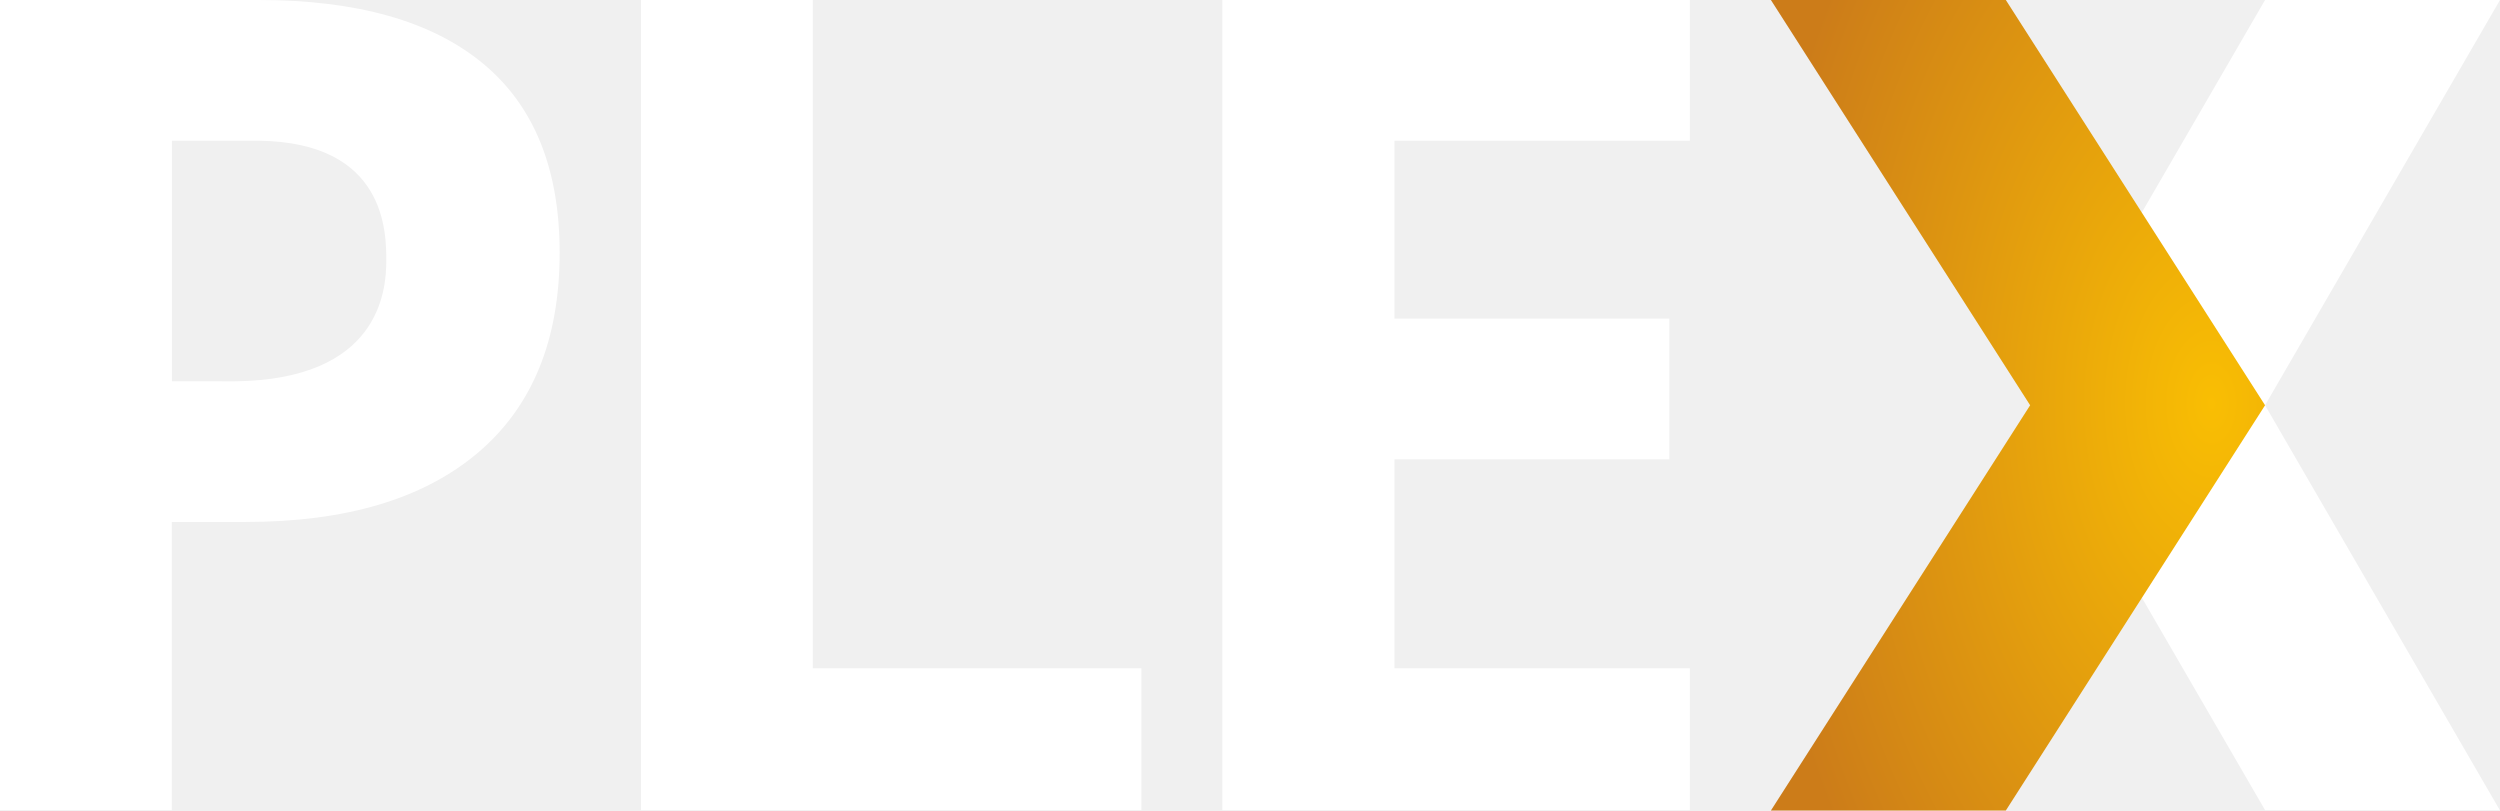
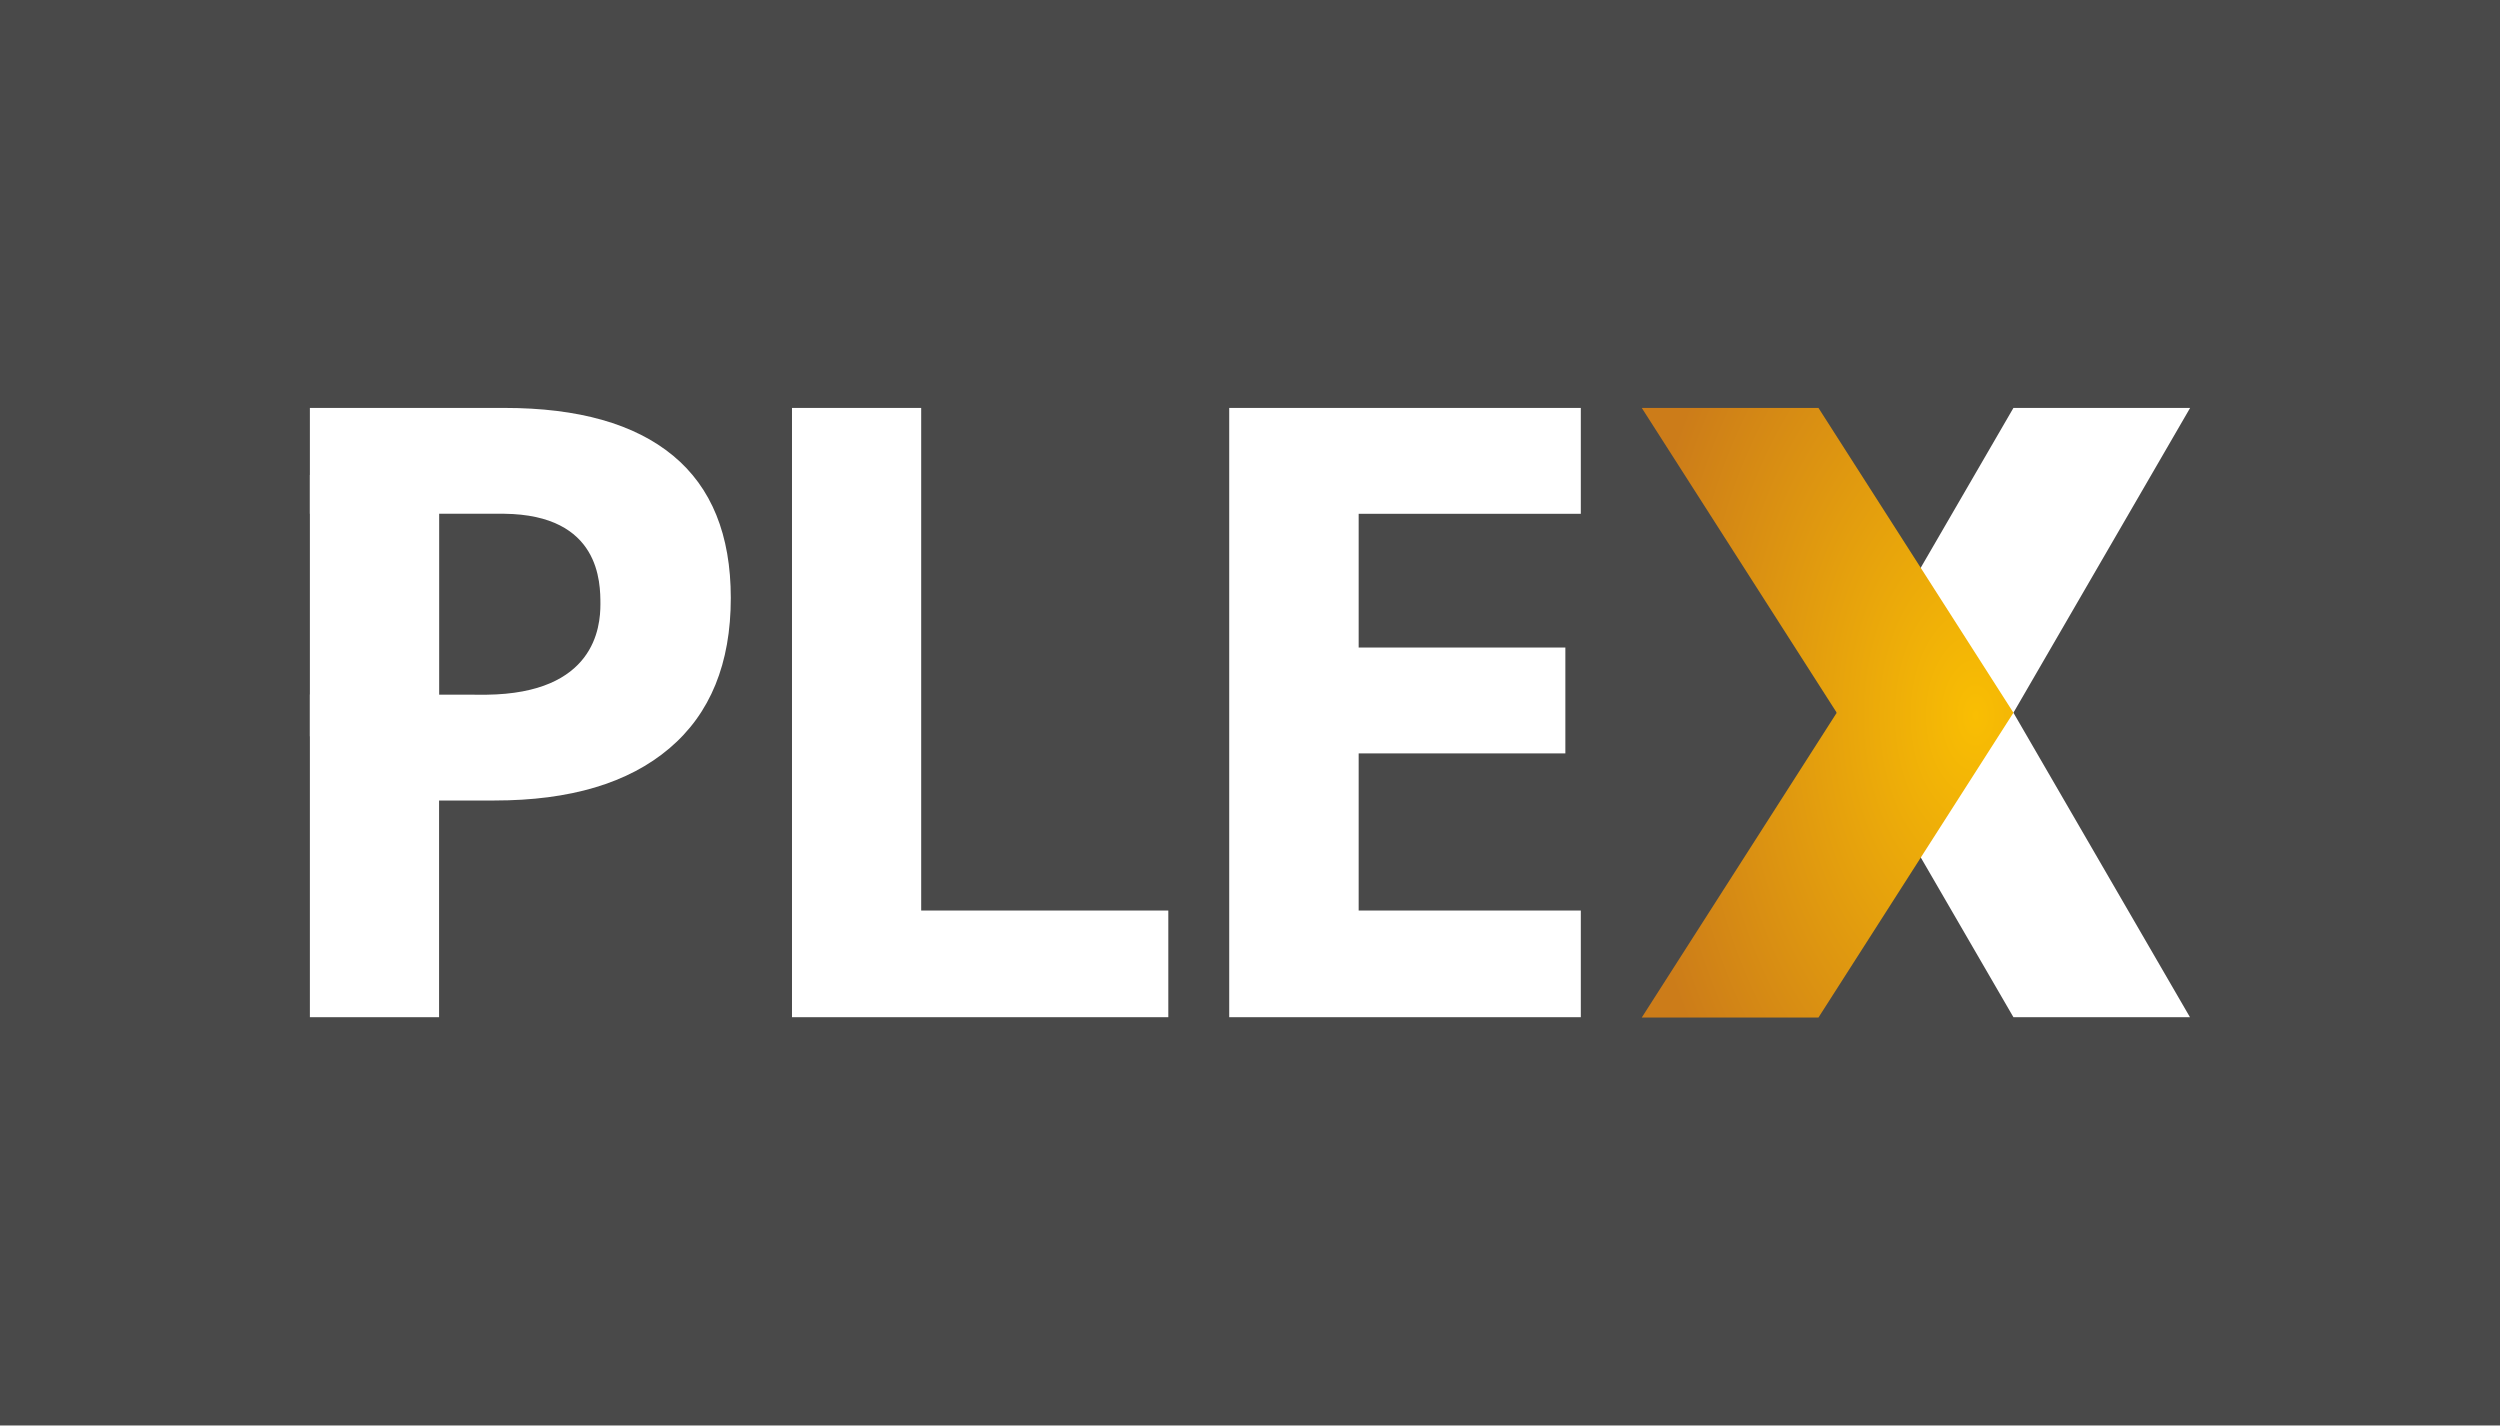
- <svg xmlns="http://www.w3.org/2000/svg" width="3086px" height="1000px" viewBox="0 0 3086 1000" version="1.1">
-   <defs>
-     <radialGradient cx="89.267%" cy="49.76%" fx="89.267%" fy="49.76%" r="92.5%" id="radialGradient-1">
-       <stop stop-color="#F9BE03" offset="0%" />
-       <stop stop-color="#CC7C19" offset="100%" />
-     </radialGradient>
-   </defs>
-   <g id="Page-1" stroke="none" stroke-width="1" fill="none" fill-rule="evenodd">
-     <g id="plex-logo-light">
-       <g>
-         <path d="M3085.99,0 L2795.989,0 L2505.99,500 L2795.989,1000 L3085.737,1000 L2795.989,500.25 L3085.99,0" id="X" fill="#FFFFFF" />
-         <path d="M2186,0 L2476.001,0 L2796,500.25 L2476.001,1000.5 L2186,1000.5 L2505.999,500.25 L2186,0" id="chevron" fill="url(#radialGradient-1)" />
-         <path d="M2085.947,1000 L1508.874,1000 L1508.874,0 L2085.947,0 L2085.947,173.737 L1721.339,173.737 L1721.339,393.299 L2060.594,393.299 L2060.594,567.03 L1721.339,567.03 L1721.339,824.895 L2085.947,824.895 L2085.947,1000" id="E" fill="#FFFFFF" />
-         <path d="M791.276,1000 L791.276,0 L1003.316,0 L1003.316,824.895 L1408.925,824.895 L1408.925,1000 L791.276,1000" id="L" fill="#FFFFFF" />
-         <g id="P" fill="#FFFFFF">
-           <path d="M589.947,558.824 C522.679,615.831 427.037,644.325 303.009,644.325 L212.04,644.325 L212.04,1000 L0,1000 L0,643.948 L0,470.337 L290,470.697 C467.563,468.628 476.842,359.879 476.842,322.2 C476.842,287.221 476.842,175.445 319,173.7 L0,173.703 L0,0 L319.424,0 C440.717,0 532.939,26.107 596.101,78.321 C659.253,130.534 690.834,208.392 690.834,311.902 C690.834,419.527 657.202,501.83 589.947,558.824 Z" id="Path" />
-           <rect id="Path" x="0" y="110" width="212.2" height="429" />
-         </g>
-       </g>
-     </g>
-   </g>
+ <svg xmlns="http://www.w3.org/2000/svg" width="4103.18" height="2339.532" viewBox="-525.656 -459.391 4103.18 2339.532">
+   <path fill="#494949" d="M-525.656-459.391h4103.18v2339.532h-4103.18z" />
+   <path fill="#FFF" d="M3068.929 210.125h-290.001l-289.999 500 289.999 500h289.748l-289.748-499.75 290.001-500.25" />
+   <radialGradient id="a" cx="1244.322" cy="919.871" r=".925" gradientTransform="matrix(610 0 0 -1000.5 -756323.625 921038.75)" gradientUnits="userSpaceOnUse">
+     <stop offset="0" stop-color="#f9be03" />
+     <stop offset="1" stop-color="#cc7c19" />
+   </radialGradient>
+   <path fill="url(#a)" d="M2168.94 210.125h290l320 500.25-320 500.25h-290l319.999-500.25-319.999-500.25" />
+   <path fill="#FFF" d="M2068.886 1210.125h-577.073v-1000h577.073v173.737h-364.607v219.562h339.255v173.731h-339.255v257.864h364.607v175.106M774.215 1210.125v-1000h212.04v824.895h405.609v175.105H774.215M572.886 768.949c-67.268 57.007-162.91 85.501-286.938 85.501H194.98v355.675H-17.06V680.463l290 .359c177.562-2.069 186.842-110.818 186.842-148.497 0-34.979 0-146.755-157.842-148.5l-319 .003V210.125h319.424c121.293 0 213.515 26.107 276.677 78.321 63.152 52.213 94.733 130.071 94.733 233.581 0 107.624-33.633 189.928-100.888 246.922z" />
+   <path fill="#FFF" d="M-17.06 320.125h212.2v429h-212.2z" />
</svg>
